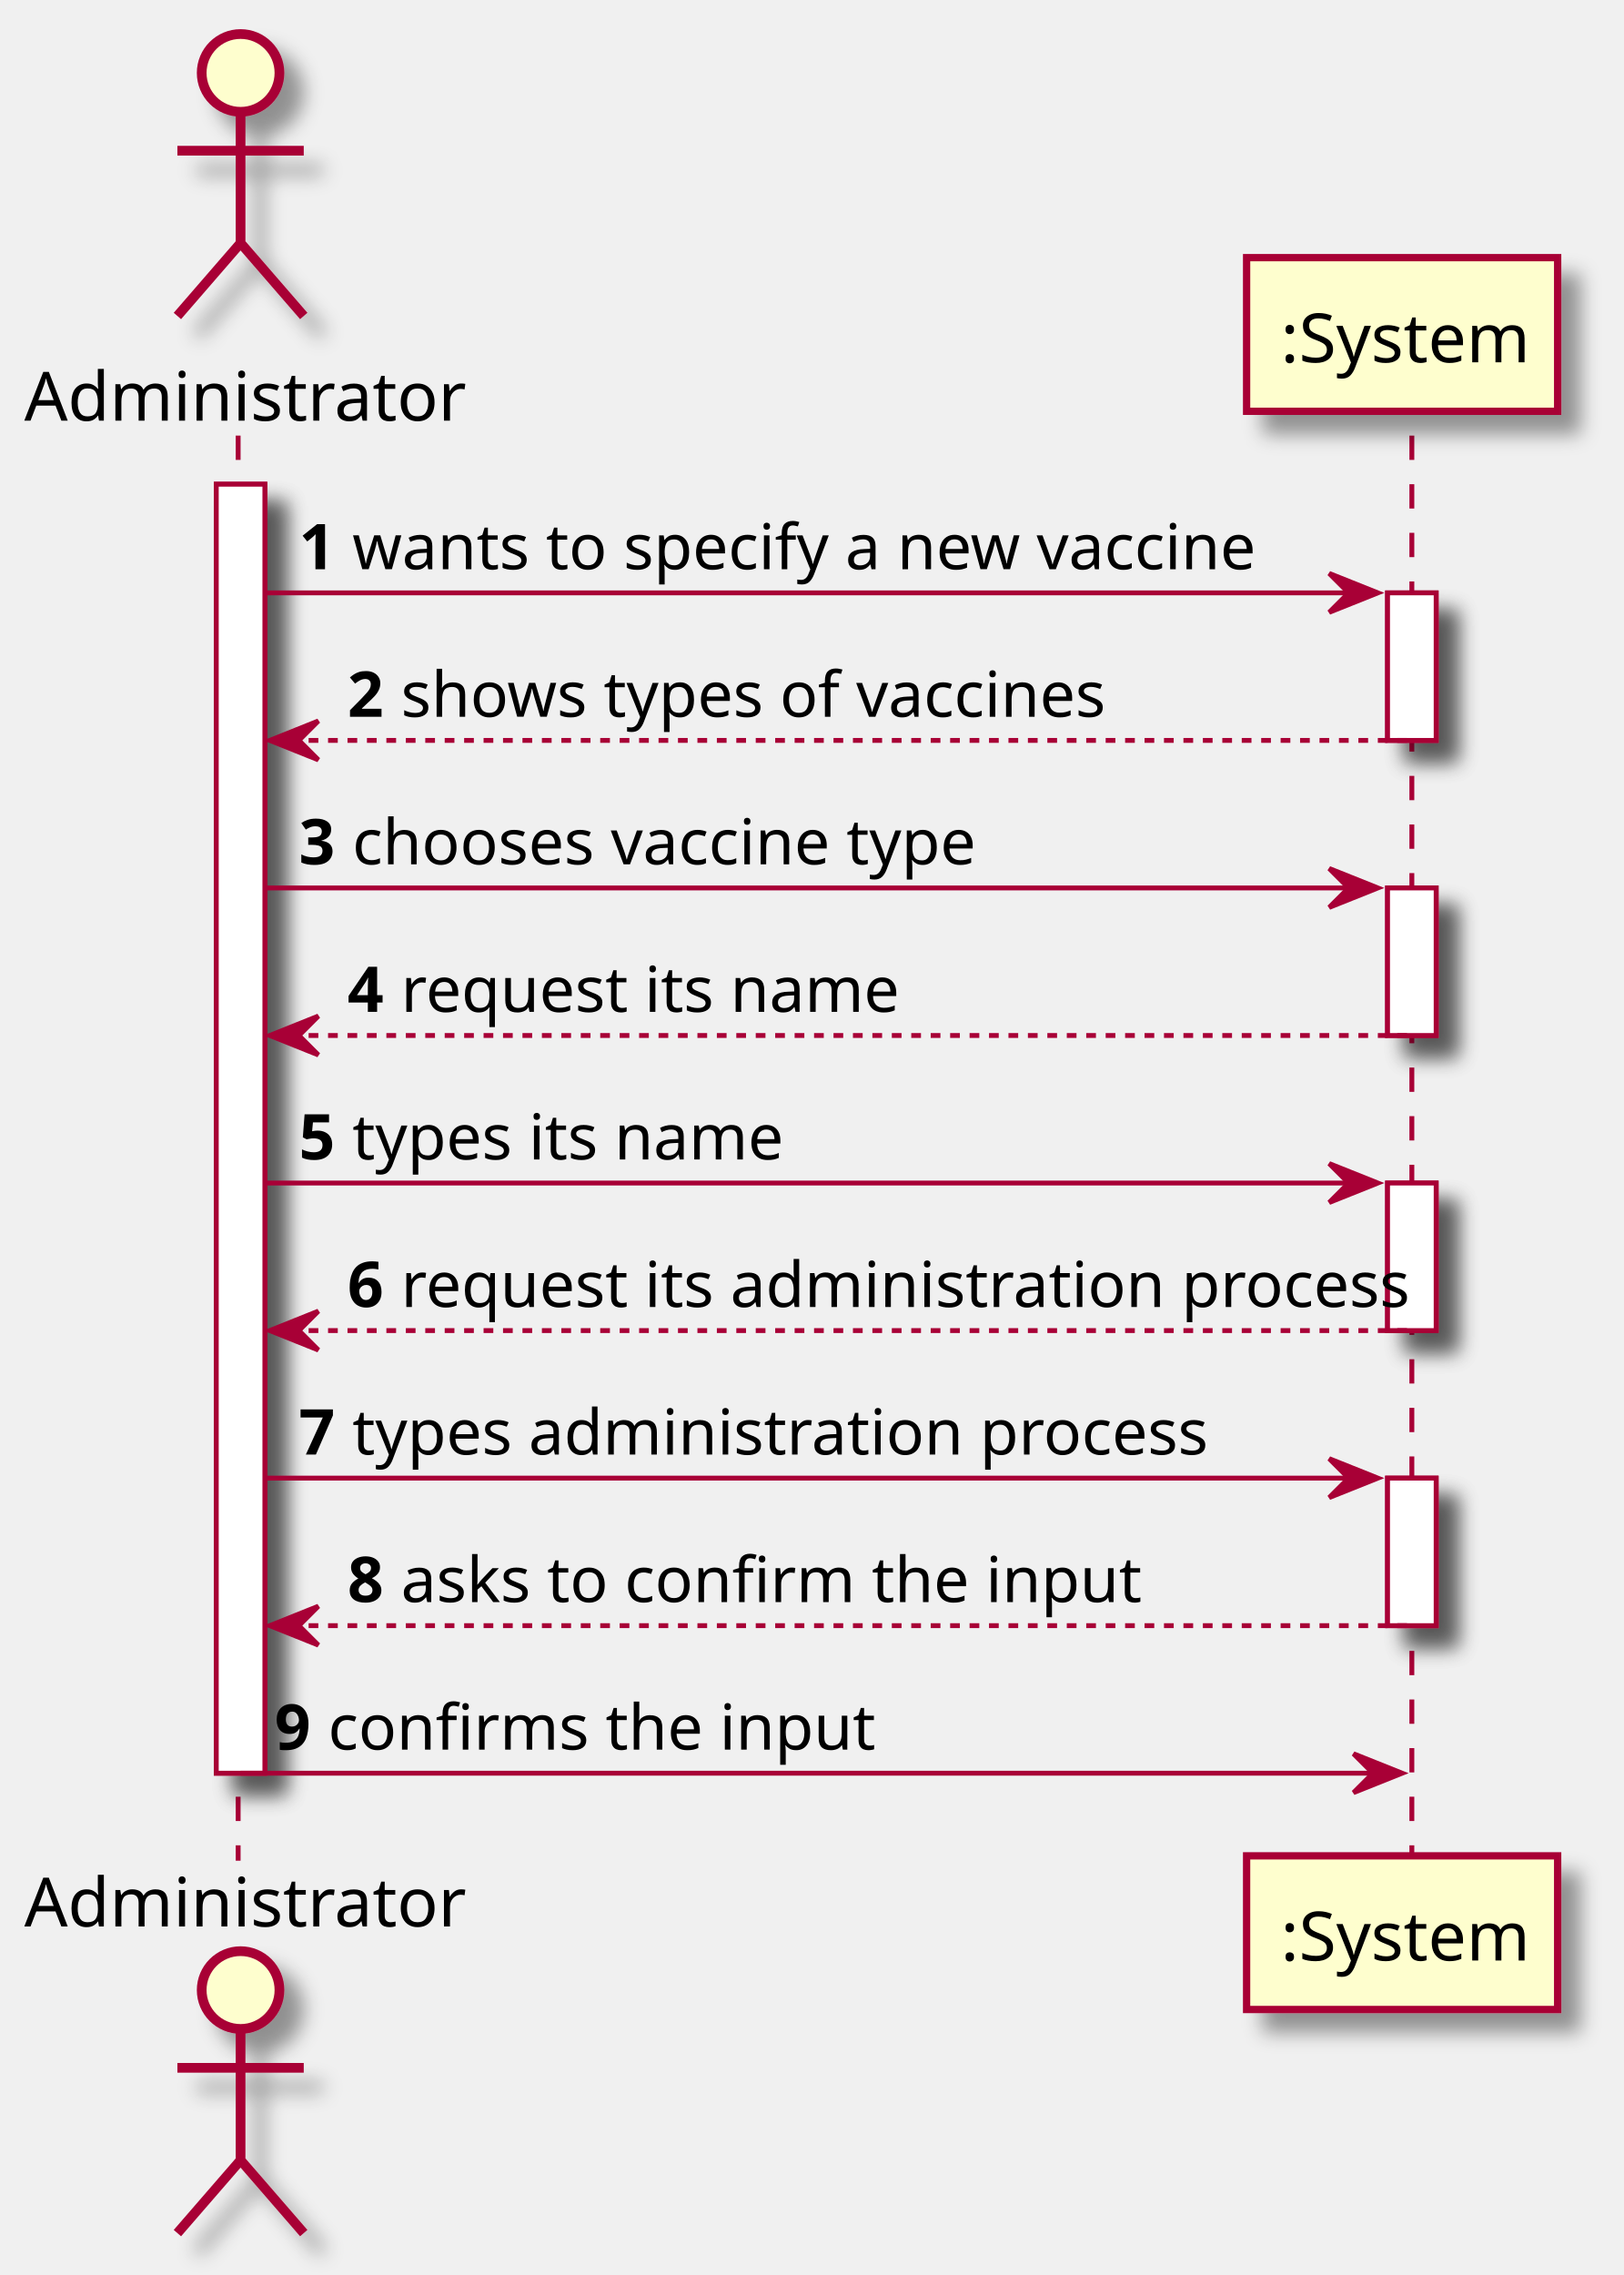
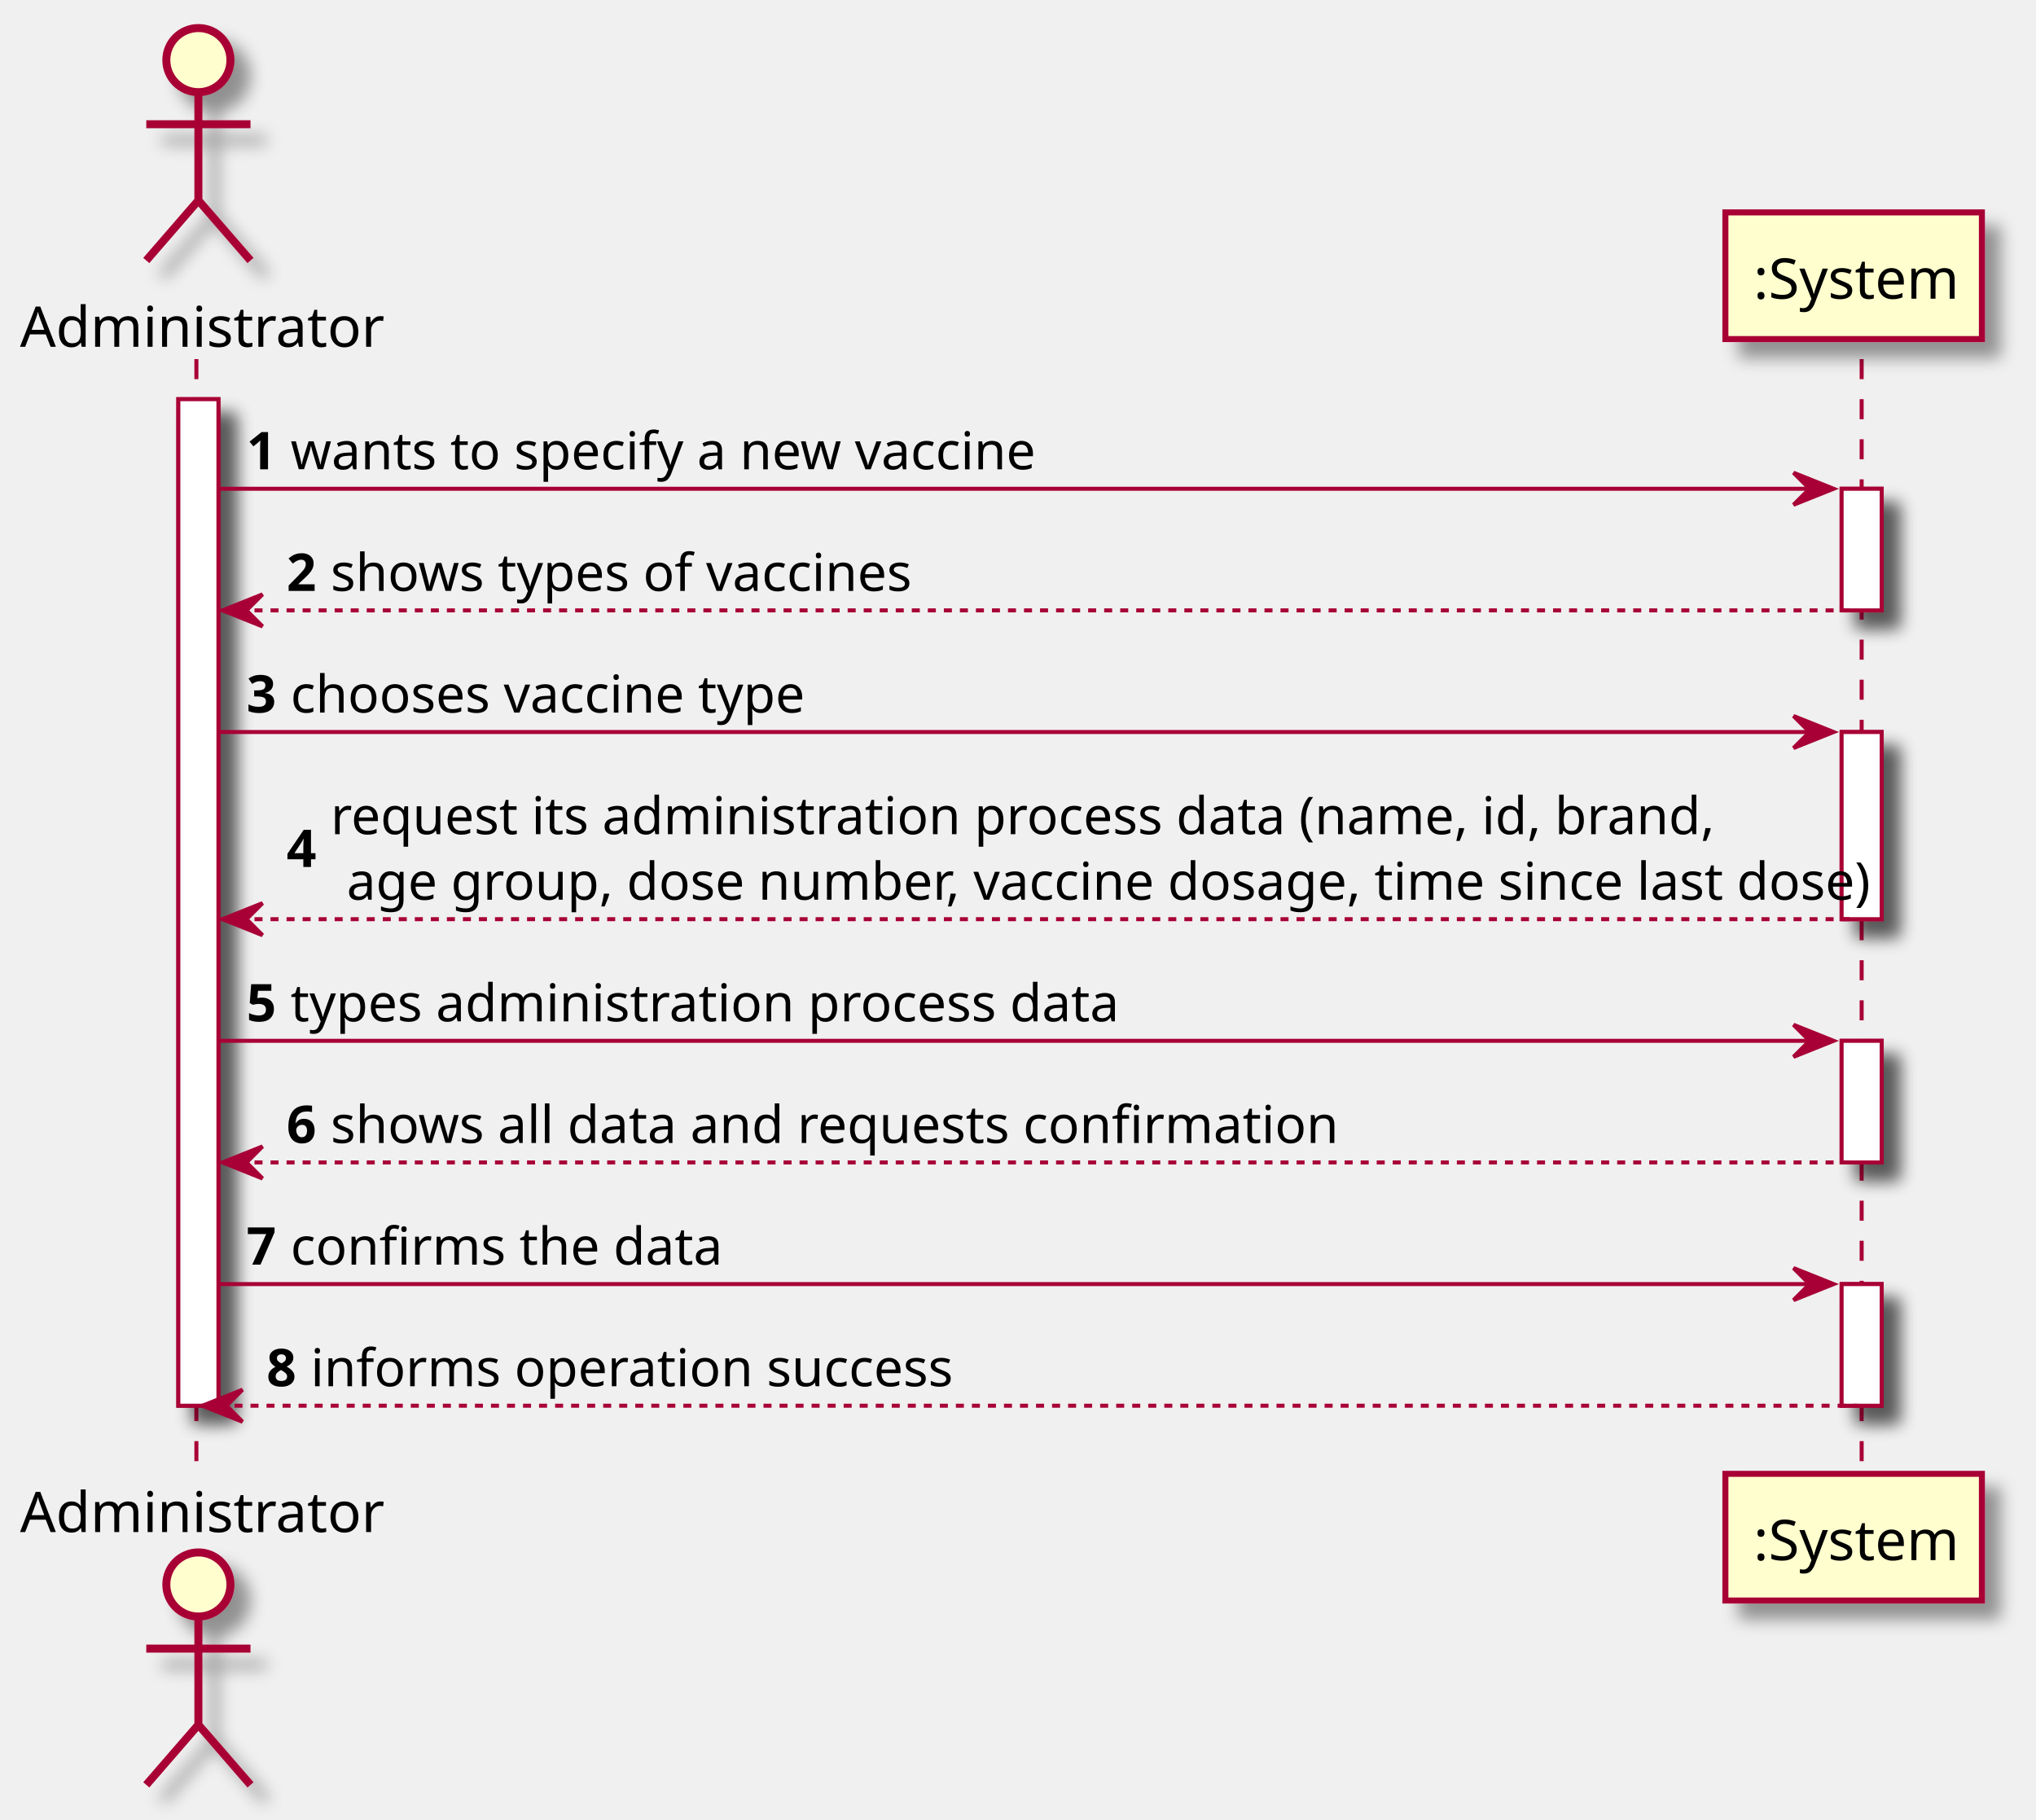
- <svg xmlns="http://www.w3.org/2000/svg" contentScriptType="application/ecmascript" contentStyleType="text/css" height="468px" preserveAspectRatio="none" style="width:334px;height:468px;background:#FFFFFF;" version="1.1" viewBox="0 0 334 468" width="334px" zoomAndPan="magnify">
+ <svg xmlns="http://www.w3.org/2000/svg" contentScriptType="application/ecmascript" contentStyleType="text/css" height="454px" preserveAspectRatio="none" style="width:508px;height:454px;background:#FFFFFF;" version="1.1" viewBox="0 0 508 454" width="508px" zoomAndPan="magnify">
  <defs>
-     <filter height="300%" id="fn0pzujjpm9xz" width="300%" x="-1" y="-1">
+     <filter height="300%" id="fufc3z63zadnd" width="300%" x="-1" y="-1">
      <feGaussianBlur result="blurOut" stdDeviation="2.0" />
      <feColorMatrix in="blurOut" result="blurOut2" type="matrix" values="0 0 0 0 0 0 0 0 0 0 0 0 0 0 0 0 0 0 .4 0" />
      <feOffset dx="4.0" dy="4.0" in="blurOut2" result="blurOut3" />
      <feBlend in="SourceGraphic" in2="blurOut3" mode="normal" />
    </filter>
  </defs>
  <g>
-     <rect fill="#FFFFFF" filter="url(#fn0pzujjpm9xz)" height="265.164" style="stroke:#A80036;stroke-width:1.0;" width="10" x="44.5" y="99.609" />
-     <rect fill="#FFFFFF" filter="url(#fn0pzujjpm9xz)" height="30.352" style="stroke:#A80036;stroke-width:1.0;" width="10" x="285.5" y="121.961" />
-     <rect fill="#FFFFFF" filter="url(#fn0pzujjpm9xz)" height="30.352" style="stroke:#A80036;stroke-width:1.0;" width="10" x="285.5" y="182.664" />
-     <rect fill="#FFFFFF" filter="url(#fn0pzujjpm9xz)" height="30.352" style="stroke:#A80036;stroke-width:1.0;" width="10" x="285.5" y="243.367" />
-     <rect fill="#FFFFFF" filter="url(#fn0pzujjpm9xz)" height="30.352" style="stroke:#A80036;stroke-width:1.0;" width="10" x="285.5" y="304.07" />
-     <line style="stroke:#A80036;stroke-width:1.0;stroke-dasharray:5.0,5.0;" x1="49" x2="49" y1="89.609" y2="382.773" />
-     <line style="stroke:#A80036;stroke-width:1.0;stroke-dasharray:5.0,5.0;" x1="290.5" x2="290.5" y1="89.609" y2="382.773" />
+     <rect fill="#FFFFFF" filter="url(#fufc3z63zadnd)" height="251.164" style="stroke:#A80036;stroke-width:1.0;" width="10" x="44.5" y="99.609" />
+     <rect fill="#FFFFFF" filter="url(#fufc3z63zadnd)" height="30.352" style="stroke:#A80036;stroke-width:1.0;" width="10" x="459.5" y="121.961" />
+     <rect fill="#FFFFFF" filter="url(#fufc3z63zadnd)" height="46.703" style="stroke:#A80036;stroke-width:1.0;" width="10" x="459.5" y="182.664" />
+     <rect fill="#FFFFFF" filter="url(#fufc3z63zadnd)" height="30.352" style="stroke:#A80036;stroke-width:1.0;" width="10" x="459.5" y="259.719" />
+     <rect fill="#FFFFFF" filter="url(#fufc3z63zadnd)" height="30.352" style="stroke:#A80036;stroke-width:1.0;" width="10" x="459.5" y="320.422" />
+     <line style="stroke:#A80036;stroke-width:1.0;stroke-dasharray:5.0,5.0;" x1="49" x2="49" y1="89.609" y2="368.773" />
+     <line style="stroke:#A80036;stroke-width:1.0;stroke-dasharray:5.0,5.0;" x1="464.5" x2="464.5" y1="89.609" y2="368.773" />
    <text fill="#000000" font-family="sans-serif" font-size="14" lengthAdjust="spacing" textLength="83" x="5" y="86.533">Administrator</text>
-     <ellipse cx="49.5" cy="15" fill="#FEFECE" filter="url(#fn0pzujjpm9xz)" rx="8" ry="8" style="stroke:#A80036;stroke-width:2.0;" />
-     <path d="M49.5,23 L49.5,50 M36.5,31 L62.5,31 M49.5,50 L36.5,65 M49.5,50 L62.5,65 " fill="none" filter="url(#fn0pzujjpm9xz)" style="stroke:#A80036;stroke-width:2.0;" />
-     <text fill="#000000" font-family="sans-serif" font-size="14" lengthAdjust="spacing" textLength="83" x="5" y="396.307">Administrator</text>
-     <ellipse cx="49.5" cy="409.383" fill="#FEFECE" filter="url(#fn0pzujjpm9xz)" rx="8" ry="8" style="stroke:#A80036;stroke-width:2.0;" />
-     <path d="M49.5,417.383 L49.5,444.383 M36.5,425.383 L62.5,425.383 M49.5,444.383 L36.5,459.383 M49.5,444.383 L62.5,459.383 " fill="none" filter="url(#fn0pzujjpm9xz)" style="stroke:#A80036;stroke-width:2.0;" />
-     <rect fill="#FEFECE" filter="url(#fn0pzujjpm9xz)" height="31.609" style="stroke:#A80036;stroke-width:1.5;" width="64" x="256.5" y="53" />
-     <text fill="#000000" font-family="sans-serif" font-size="14" lengthAdjust="spacing" textLength="50" x="263.5" y="74.533">:System</text>
-     <rect fill="#FEFECE" filter="url(#fn0pzujjpm9xz)" height="31.609" style="stroke:#A80036;stroke-width:1.5;" width="64" x="256.5" y="381.773" />
-     <text fill="#000000" font-family="sans-serif" font-size="14" lengthAdjust="spacing" textLength="50" x="263.5" y="403.307">:System</text>
-     <rect fill="#FFFFFF" filter="url(#fn0pzujjpm9xz)" height="265.164" style="stroke:#A80036;stroke-width:1.0;" width="10" x="44.5" y="99.609" />
-     <rect fill="#FFFFFF" filter="url(#fn0pzujjpm9xz)" height="30.352" style="stroke:#A80036;stroke-width:1.0;" width="10" x="285.5" y="121.961" />
-     <rect fill="#FFFFFF" filter="url(#fn0pzujjpm9xz)" height="30.352" style="stroke:#A80036;stroke-width:1.0;" width="10" x="285.5" y="182.664" />
-     <rect fill="#FFFFFF" filter="url(#fn0pzujjpm9xz)" height="30.352" style="stroke:#A80036;stroke-width:1.0;" width="10" x="285.5" y="243.367" />
-     <rect fill="#FFFFFF" filter="url(#fn0pzujjpm9xz)" height="30.352" style="stroke:#A80036;stroke-width:1.0;" width="10" x="285.5" y="304.07" />
-     <polygon fill="#A80036" points="273.5,117.961,283.5,121.961,273.5,125.961,277.5,121.961" style="stroke:#A80036;stroke-width:1.0;" />
-     <line style="stroke:#A80036;stroke-width:1.0;" x1="54.5" x2="279.5" y1="121.961" y2="121.961" />
+     <ellipse cx="49.5" cy="15" fill="#FEFECE" filter="url(#fufc3z63zadnd)" rx="8" ry="8" style="stroke:#A80036;stroke-width:2.0;" />
+     <path d="M49.5,23 L49.5,50 M36.5,31 L62.5,31 M49.5,50 L36.5,65 M49.5,50 L62.5,65 " fill="none" filter="url(#fufc3z63zadnd)" style="stroke:#A80036;stroke-width:2.0;" />
+     <text fill="#000000" font-family="sans-serif" font-size="14" lengthAdjust="spacing" textLength="83" x="5" y="382.307">Administrator</text>
+     <ellipse cx="49.5" cy="395.383" fill="#FEFECE" filter="url(#fufc3z63zadnd)" rx="8" ry="8" style="stroke:#A80036;stroke-width:2.0;" />
+     <path d="M49.5,403.383 L49.5,430.383 M36.5,411.383 L62.5,411.383 M49.5,430.383 L36.5,445.383 M49.5,430.383 L62.5,445.383 " fill="none" filter="url(#fufc3z63zadnd)" style="stroke:#A80036;stroke-width:2.0;" />
+     <rect fill="#FEFECE" filter="url(#fufc3z63zadnd)" height="31.609" style="stroke:#A80036;stroke-width:1.5;" width="64" x="430.5" y="53" />
+     <text fill="#000000" font-family="sans-serif" font-size="14" lengthAdjust="spacing" textLength="50" x="437.5" y="74.533">:System</text>
+     <rect fill="#FEFECE" filter="url(#fufc3z63zadnd)" height="31.609" style="stroke:#A80036;stroke-width:1.5;" width="64" x="430.5" y="367.773" />
+     <text fill="#000000" font-family="sans-serif" font-size="14" lengthAdjust="spacing" textLength="50" x="437.5" y="389.307">:System</text>
+     <rect fill="#FFFFFF" filter="url(#fufc3z63zadnd)" height="251.164" style="stroke:#A80036;stroke-width:1.0;" width="10" x="44.5" y="99.609" />
+     <rect fill="#FFFFFF" filter="url(#fufc3z63zadnd)" height="30.352" style="stroke:#A80036;stroke-width:1.0;" width="10" x="459.5" y="121.961" />
+     <rect fill="#FFFFFF" filter="url(#fufc3z63zadnd)" height="46.703" style="stroke:#A80036;stroke-width:1.0;" width="10" x="459.5" y="182.664" />
+     <rect fill="#FFFFFF" filter="url(#fufc3z63zadnd)" height="30.352" style="stroke:#A80036;stroke-width:1.0;" width="10" x="459.5" y="259.719" />
+     <rect fill="#FFFFFF" filter="url(#fufc3z63zadnd)" height="30.352" style="stroke:#A80036;stroke-width:1.0;" width="10" x="459.5" y="320.422" />
+     <polygon fill="#A80036" points="447.5,117.961,457.5,121.961,447.5,125.961,451.5,121.961" style="stroke:#A80036;stroke-width:1.0;" />
+     <line style="stroke:#A80036;stroke-width:1.0;" x1="54.5" x2="453.5" y1="121.961" y2="121.961" />
    <text fill="#000000" font-family="sans-serif" font-size="13" font-weight="bold" lengthAdjust="spacing" textLength="7" x="61.5" y="117.105">1</text>
    <text fill="#000000" font-family="sans-serif" font-size="13" lengthAdjust="spacing" textLength="179" x="72.5" y="117.105">wants to specify a new vaccine</text>
    <polygon fill="#A80036" points="65.5,148.312,55.5,152.312,65.5,156.312,61.5,152.312" style="stroke:#A80036;stroke-width:1.0;" />
-     <line style="stroke:#A80036;stroke-width:1.0;stroke-dasharray:2.0,2.0;" x1="59.5" x2="289.5" y1="152.312" y2="152.312" />
+     <line style="stroke:#A80036;stroke-width:1.0;stroke-dasharray:2.0,2.0;" x1="59.5" x2="463.5" y1="152.312" y2="152.312" />
    <text fill="#000000" font-family="sans-serif" font-size="13" font-weight="bold" lengthAdjust="spacing" textLength="7" x="71.5" y="147.456">2</text>
    <text fill="#000000" font-family="sans-serif" font-size="13" lengthAdjust="spacing" textLength="141" x="82.5" y="147.456">shows types of vaccines</text>
-     <polygon fill="#A80036" points="273.5,178.664,283.5,182.664,273.5,186.664,277.5,182.664" style="stroke:#A80036;stroke-width:1.0;" />
-     <line style="stroke:#A80036;stroke-width:1.0;" x1="54.5" x2="279.5" y1="182.664" y2="182.664" />
+     <polygon fill="#A80036" points="447.5,178.664,457.5,182.664,447.5,186.664,451.5,182.664" style="stroke:#A80036;stroke-width:1.0;" />
+     <line style="stroke:#A80036;stroke-width:1.0;" x1="54.5" x2="453.5" y1="182.664" y2="182.664" />
    <text fill="#000000" font-family="sans-serif" font-size="13" font-weight="bold" lengthAdjust="spacing" textLength="7" x="61.5" y="177.808">3</text>
    <text fill="#000000" font-family="sans-serif" font-size="13" lengthAdjust="spacing" textLength="125" x="72.5" y="177.808">chooses vaccine type</text>
-     <polygon fill="#A80036" points="65.5,209.016,55.5,213.016,65.5,217.016,61.5,213.016" style="stroke:#A80036;stroke-width:1.0;" />
-     <line style="stroke:#A80036;stroke-width:1.0;stroke-dasharray:2.0,2.0;" x1="59.5" x2="289.5" y1="213.016" y2="213.016" />
-     <text fill="#000000" font-family="sans-serif" font-size="13" font-weight="bold" lengthAdjust="spacing" textLength="7" x="71.5" y="208.159">4</text>
-     <text fill="#000000" font-family="sans-serif" font-size="13" lengthAdjust="spacing" textLength="97" x="82.5" y="208.159">request its name</text>
-     <polygon fill="#A80036" points="273.5,239.367,283.5,243.367,273.5,247.367,277.5,243.367" style="stroke:#A80036;stroke-width:1.0;" />
-     <line style="stroke:#A80036;stroke-width:1.0;" x1="54.5" x2="279.5" y1="243.367" y2="243.367" />
-     <text fill="#000000" font-family="sans-serif" font-size="13" font-weight="bold" lengthAdjust="spacing" textLength="7" x="61.5" y="238.511">5</text>
-     <text fill="#000000" font-family="sans-serif" font-size="13" lengthAdjust="spacing" textLength="86" x="72.5" y="238.511">types its name</text>
-     <polygon fill="#A80036" points="65.5,269.719,55.5,273.719,65.5,277.719,61.5,273.719" style="stroke:#A80036;stroke-width:1.0;" />
-     <line style="stroke:#A80036;stroke-width:1.0;stroke-dasharray:2.0,2.0;" x1="59.5" x2="289.5" y1="273.719" y2="273.719" />
-     <text fill="#000000" font-family="sans-serif" font-size="13" font-weight="bold" lengthAdjust="spacing" textLength="7" x="71.5" y="268.862">6</text>
-     <text fill="#000000" font-family="sans-serif" font-size="13" lengthAdjust="spacing" textLength="196" x="82.5" y="268.862">request its administration process</text>
-     <polygon fill="#A80036" points="273.5,300.07,283.5,304.07,273.5,308.07,277.5,304.07" style="stroke:#A80036;stroke-width:1.0;" />
-     <line style="stroke:#A80036;stroke-width:1.0;" x1="54.5" x2="279.5" y1="304.07" y2="304.07" />
-     <text fill="#000000" font-family="sans-serif" font-size="13" font-weight="bold" lengthAdjust="spacing" textLength="7" x="61.5" y="299.214">7</text>
-     <text fill="#000000" font-family="sans-serif" font-size="13" lengthAdjust="spacing" textLength="167" x="72.5" y="299.214">types administration process</text>
-     <polygon fill="#A80036" points="65.5,330.422,55.5,334.422,65.5,338.422,61.5,334.422" style="stroke:#A80036;stroke-width:1.0;" />
-     <line style="stroke:#A80036;stroke-width:1.0;stroke-dasharray:2.0,2.0;" x1="59.5" x2="289.5" y1="334.422" y2="334.422" />
-     <text fill="#000000" font-family="sans-serif" font-size="13" font-weight="bold" lengthAdjust="spacing" textLength="7" x="71.5" y="329.565">8</text>
-     <text fill="#000000" font-family="sans-serif" font-size="13" lengthAdjust="spacing" textLength="143" x="82.5" y="329.565">asks to confirm the input</text>
-     <polygon fill="#A80036" points="278.5,360.773,288.5,364.773,278.5,368.773,282.5,364.773" style="stroke:#A80036;stroke-width:1.0;" />
-     <line style="stroke:#A80036;stroke-width:1.0;" x1="49.5" x2="284.5" y1="364.773" y2="364.773" />
-     <text fill="#000000" font-family="sans-serif" font-size="13" font-weight="bold" lengthAdjust="spacing" textLength="7" x="56.5" y="359.917">9</text>
-     <text fill="#000000" font-family="sans-serif" font-size="13" lengthAdjust="spacing" textLength="103" x="67.5" y="359.917">confirms the input</text>
+     <polygon fill="#A80036" points="65.5,225.367,55.5,229.367,65.5,233.367,61.5,229.367" style="stroke:#A80036;stroke-width:1.0;" />
+     <line style="stroke:#A80036;stroke-width:1.0;stroke-dasharray:2.0,2.0;" x1="59.5" x2="463.5" y1="229.367" y2="229.367" />
+     <text fill="#000000" font-family="sans-serif" font-size="13" font-weight="bold" lengthAdjust="spacing" textLength="7" x="71.5" y="216.335">4</text>
+     <text fill="#000000" font-family="sans-serif" font-size="13" lengthAdjust="spacing" textLength="327" x="82.5" y="208.159">request its administration process data (name, id, brand,</text>
+     <text fill="#000000" font-family="sans-serif" font-size="13" lengthAdjust="spacing" textLength="366" x="86.5" y="224.511">age group, dose number, vaccine dosage, time since last dose)</text>
+     <polygon fill="#A80036" points="447.5,255.719,457.5,259.719,447.5,263.719,451.5,259.719" style="stroke:#A80036;stroke-width:1.0;" />
+     <line style="stroke:#A80036;stroke-width:1.0;" x1="54.5" x2="453.5" y1="259.719" y2="259.719" />
+     <text fill="#000000" font-family="sans-serif" font-size="13" font-weight="bold" lengthAdjust="spacing" textLength="7" x="61.5" y="254.862">5</text>
+     <text fill="#000000" font-family="sans-serif" font-size="13" lengthAdjust="spacing" textLength="196" x="72.5" y="254.862">types administration process data</text>
+     <polygon fill="#A80036" points="65.5,286.07,55.5,290.07,65.5,294.07,61.5,290.07" style="stroke:#A80036;stroke-width:1.0;" />
+     <line style="stroke:#A80036;stroke-width:1.0;stroke-dasharray:2.0,2.0;" x1="59.5" x2="463.5" y1="290.07" y2="290.07" />
+     <text fill="#000000" font-family="sans-serif" font-size="13" font-weight="bold" lengthAdjust="spacing" textLength="7" x="71.5" y="285.214">6</text>
+     <text fill="#000000" font-family="sans-serif" font-size="13" lengthAdjust="spacing" textLength="236" x="82.5" y="285.214">shows all data and requests confirmation</text>
+     <polygon fill="#A80036" points="447.5,316.422,457.5,320.422,447.5,324.422,451.5,320.422" style="stroke:#A80036;stroke-width:1.0;" />
+     <line style="stroke:#A80036;stroke-width:1.0;" x1="54.5" x2="453.5" y1="320.422" y2="320.422" />
+     <text fill="#000000" font-family="sans-serif" font-size="13" font-weight="bold" lengthAdjust="spacing" textLength="7" x="61.5" y="315.565">7</text>
+     <text fill="#000000" font-family="sans-serif" font-size="13" lengthAdjust="spacing" textLength="100" x="72.5" y="315.565">confirms the data</text>
+     <polygon fill="#A80036" points="60.5,346.773,50.5,350.773,60.5,354.773,56.5,350.773" style="stroke:#A80036;stroke-width:1.0;" />
+     <line style="stroke:#A80036;stroke-width:1.0;stroke-dasharray:2.0,2.0;" x1="54.5" x2="463.5" y1="350.773" y2="350.773" />
+     <text fill="#000000" font-family="sans-serif" font-size="13" font-weight="bold" lengthAdjust="spacing" textLength="7" x="66.5" y="345.917">8</text>
+     <text fill="#000000" font-family="sans-serif" font-size="13" lengthAdjust="spacing" textLength="152" x="77.5" y="345.917">informs operation success</text>
  </g>
</svg>
